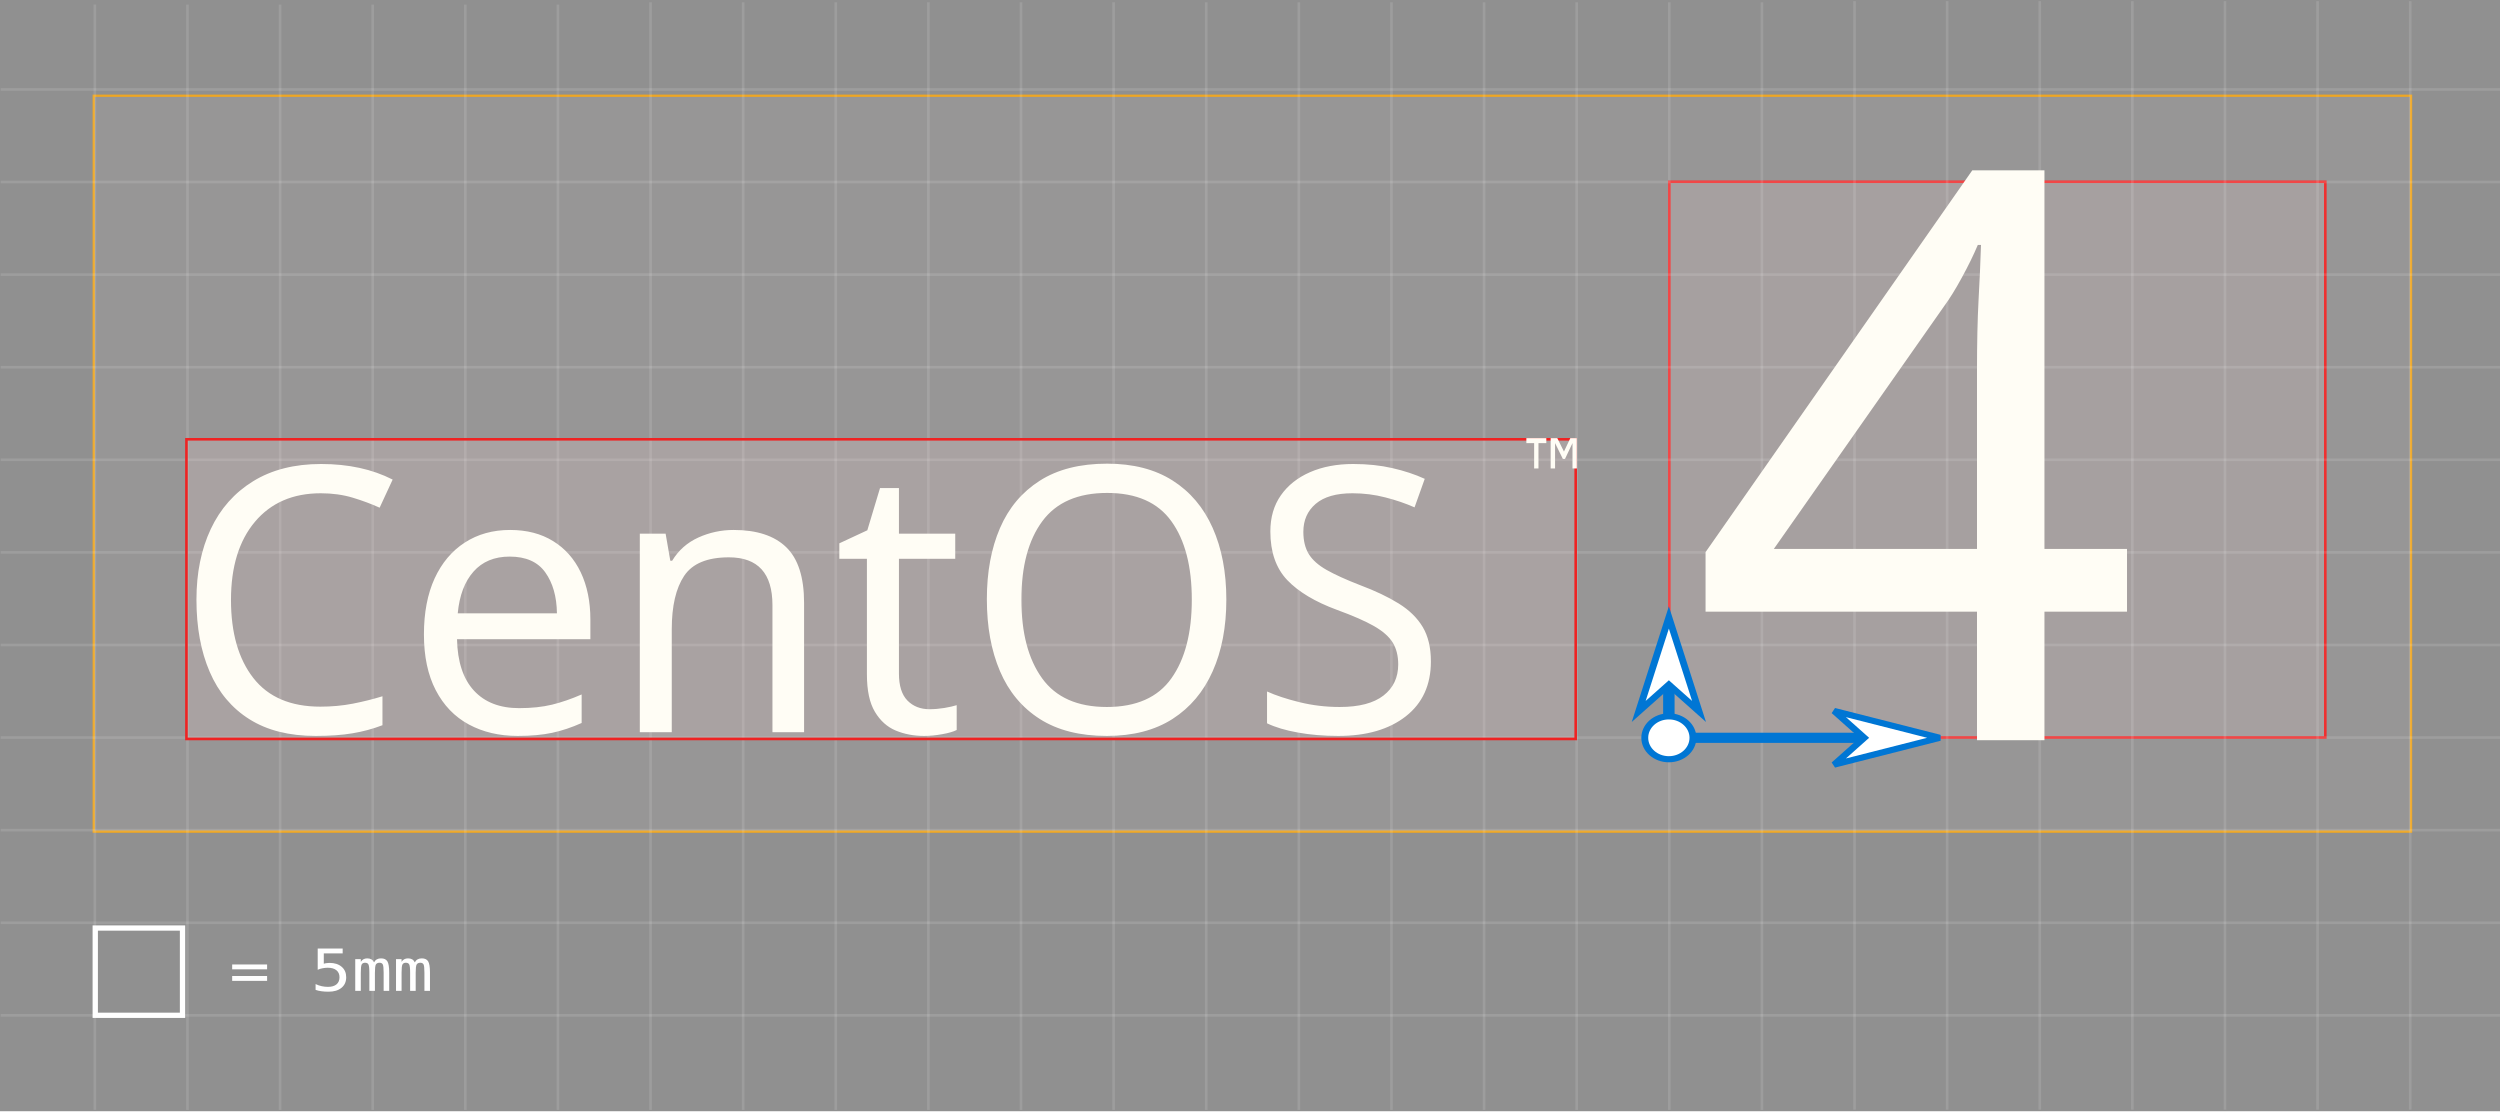
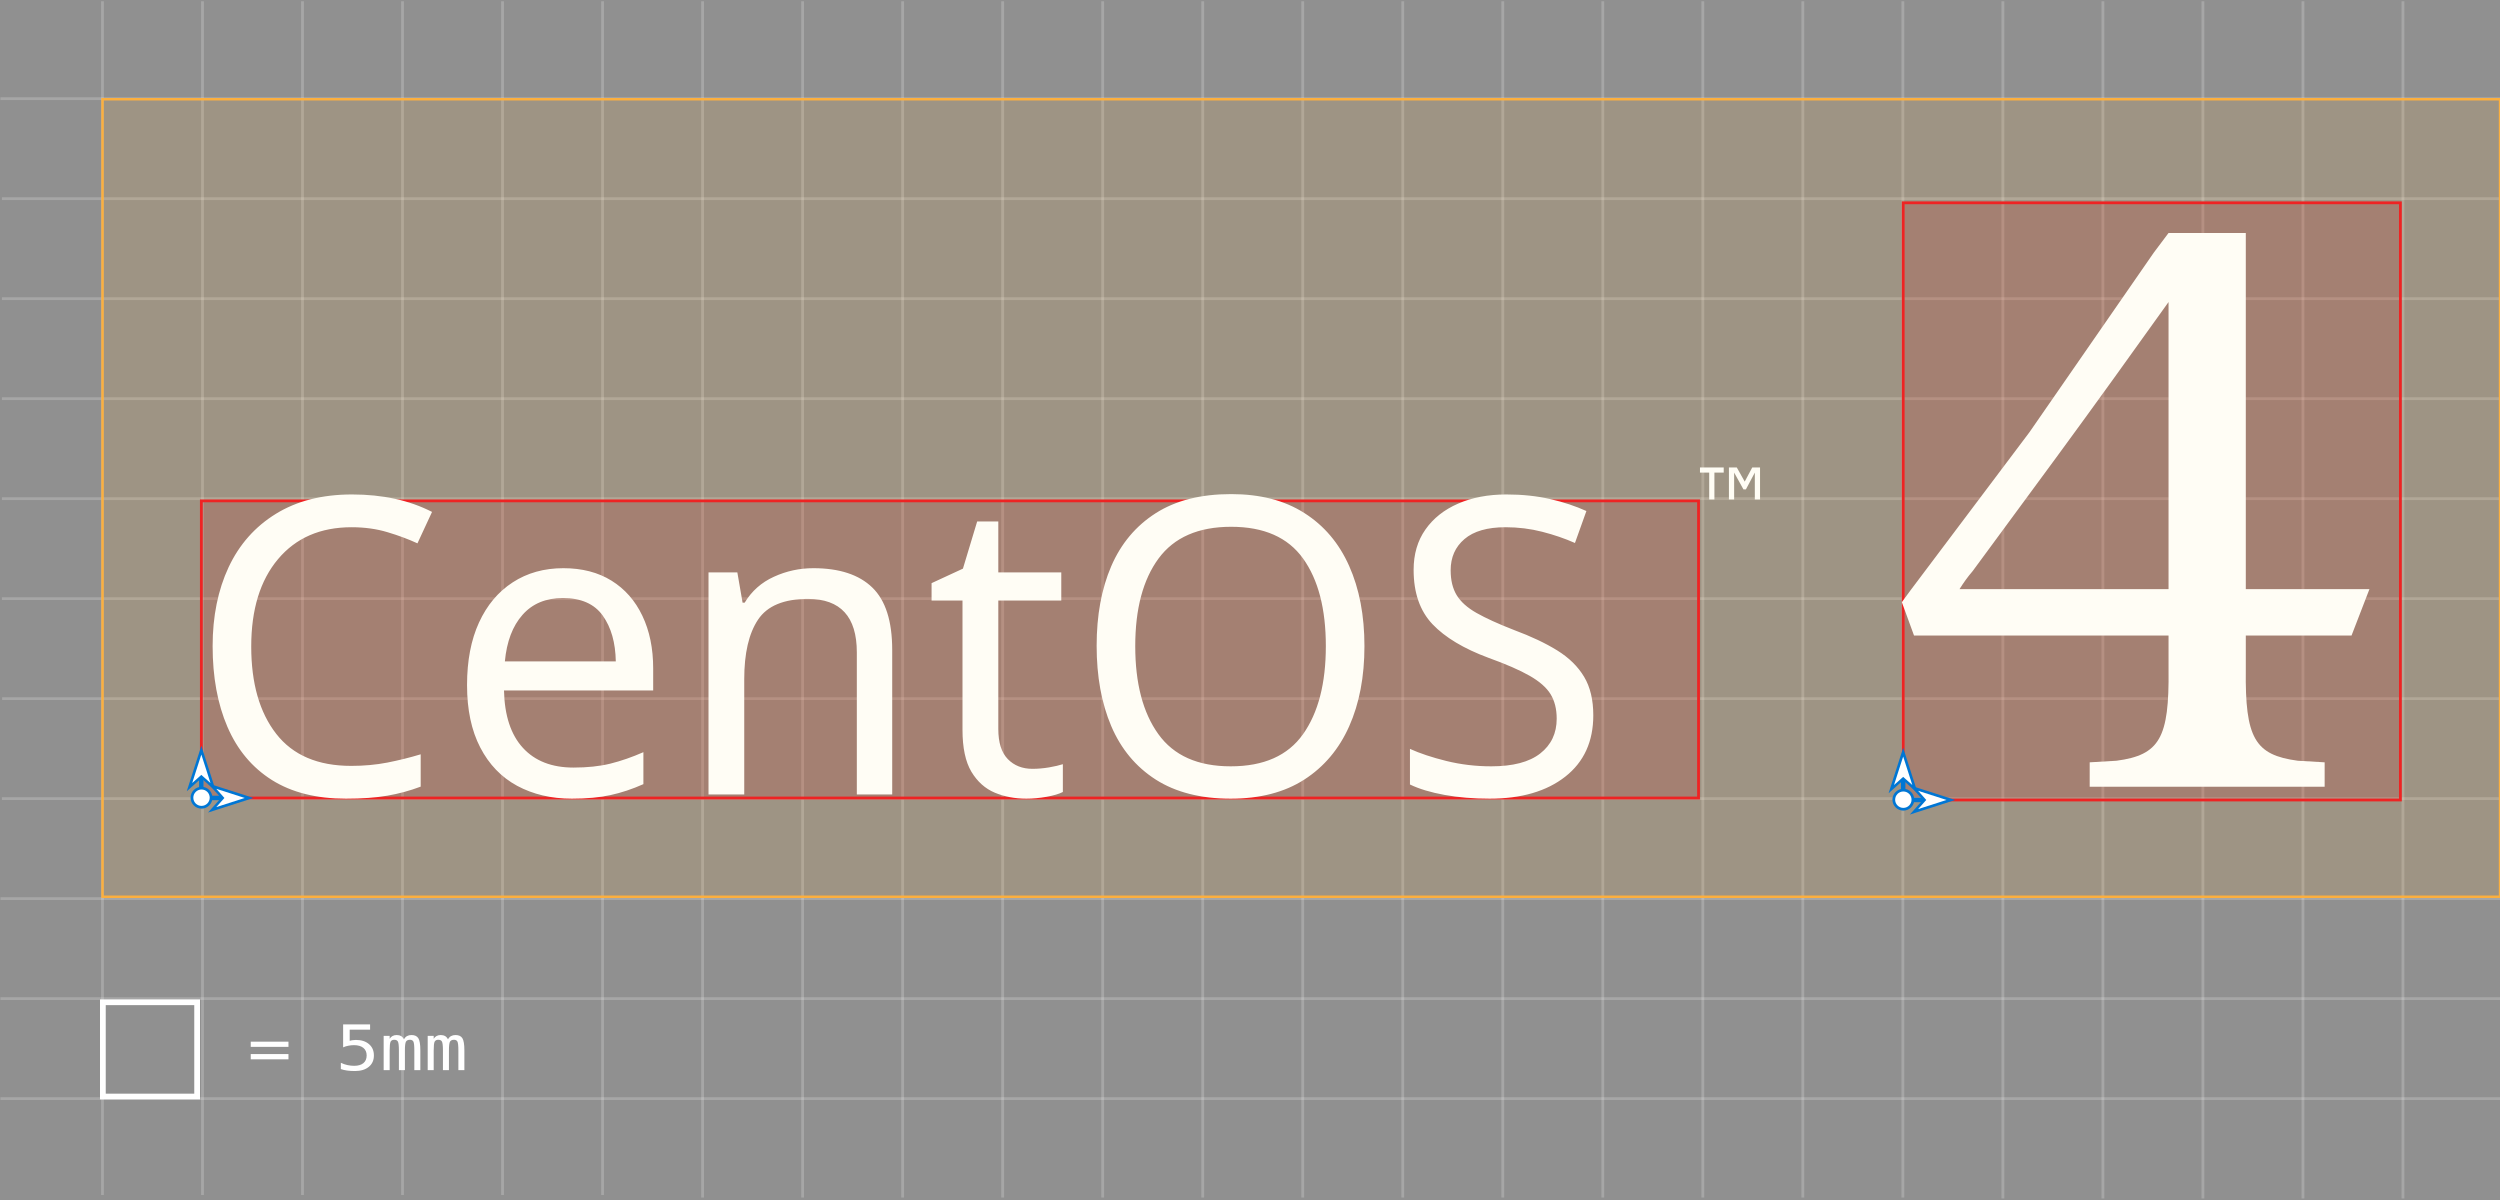
- <svg xmlns="http://www.w3.org/2000/svg" width="478.346" height="212.598" id="svg3106" version="1.0">
-   <defs id="defs3108">
-     <clipPath clipPathUnits="userSpaceOnUse" id="clipPath4429">
-       <g transform="matrix(0.9947658,0,0,1,1.786099,0)" id="g4431">
-         <path style="fill:#eea623;fill-opacity:1;fill-rule:evenodd;stroke:none;stroke-width:30;stroke-linecap:round;stroke-linejoin:round;marker:none;marker-start:none;marker-mid:none;marker-end:none;stroke-miterlimit:4;stroke-dasharray:none;stroke-dashoffset:0;stroke-opacity:1;visibility:visible;display:inline;overflow:visible" d="M 322.541,2800.938 L 318.106,2806.667 L 313.671,2800.938 L 313.671,2757.795 L 294.732,2757.795 L 318.106,2732.258 L 341.238,2757.795 L 322.541,2757.795 L 322.541,2800.938 z" id="path4433" />
-       </g>
-     </clipPath>
-   </defs>
+ <svg xmlns="http://www.w3.org/2000/svg" xmlns:xlink="http://www.w3.org/1999/xlink" width="442.913" height="212.598" id="svg3106" version="1.0">
+   <defs id="defs3108" />
  <g id="layer1" transform="translate(-0.2825948,-822.1534)">
-     <rect style="fill:#8c8c8c;fill-opacity:0.955;stroke:none;stroke-width:1;stroke-linecap:round;stroke-linejoin:miter;stroke-miterlimit:4;stroke-dasharray:none;stroke-dashoffset:0;stroke-opacity:0.089;display:inline" id="CENTOSARTWORK" width="478.346" height="212.598" x="0.283" y="822.153" clip-path="none" />
-     <rect y="856.927" x="319.687" height="106.342" width="125.518" id="rect9587" style="opacity:1;fill:#a09b9b;fill-opacity:0.965;stroke:#ee2323;stroke-width:0.5;stroke-linecap:round;stroke-linejoin:miter;stroke-miterlimit:4;stroke-dasharray:none;stroke-opacity:1" />
-     <rect y="840.473" x="18.218" height="140.804" width="443.389" id="rect5058" style="opacity:1;fill:#fffbf0;fill-opacity:0.059;stroke:#eea623;stroke-width:0.437;stroke-linecap:round;stroke-linejoin:miter;stroke-miterlimit:4;stroke-dasharray:none;stroke-opacity:1" />
-     <path style="fill:none;fill-rule:evenodd;stroke:#ffffff;stroke-width:0.5;stroke-linecap:butt;stroke-linejoin:miter;stroke-miterlimit:4;stroke-dasharray:none;stroke-opacity:0.118;display:inline" d="M 18.436,823.022 L 18.436,1034.514" id="path3685" />
-     <path id="path3687" d="M 36.156,823.037 L 36.156,1034.528" style="fill:none;fill-rule:evenodd;stroke:#ffffff;stroke-width:0.5;stroke-linecap:butt;stroke-linejoin:miter;stroke-miterlimit:4;stroke-dasharray:none;stroke-opacity:0.118;display:inline" />
-     <path style="fill:none;fill-rule:evenodd;stroke:#ffffff;stroke-width:0.5;stroke-linecap:butt;stroke-linejoin:miter;stroke-miterlimit:4;stroke-dasharray:none;stroke-opacity:0.118;display:inline" d="M 53.876,823.037 L 53.876,1034.528" id="path3689" />
-     <path id="path3691" d="M 71.597,823.037 L 71.597,1034.528" style="fill:none;fill-rule:evenodd;stroke:#ffffff;stroke-width:0.5;stroke-linecap:butt;stroke-linejoin:miter;stroke-miterlimit:4;stroke-dasharray:none;stroke-opacity:0.118;display:inline" />
-     <path style="fill:none;fill-rule:evenodd;stroke:#ffffff;stroke-width:0.5;stroke-linecap:butt;stroke-linejoin:miter;stroke-miterlimit:4;stroke-dasharray:none;stroke-opacity:0.118;display:inline" d="M 89.317,823.037 L 89.317,1034.528" id="path3693" />
-     <path id="path3695" d="M 107.038,823.037 L 107.038,1034.528" style="fill:none;fill-rule:evenodd;stroke:#ffffff;stroke-width:0.5;stroke-linecap:butt;stroke-linejoin:miter;stroke-miterlimit:4;stroke-dasharray:none;stroke-opacity:0.118;display:inline" />
-     <path style="fill:none;fill-rule:evenodd;stroke:#ffffff;stroke-width:0.5;stroke-linecap:butt;stroke-linejoin:miter;stroke-miterlimit:4;stroke-dasharray:none;stroke-opacity:0.118;display:inline" d="M 124.758,822.591 L 124.758,1034.528" id="path3697" />
-     <path id="path3699" d="M 142.478,822.591 L 142.478,1034.528" style="fill:none;fill-rule:evenodd;stroke:#ffffff;stroke-width:0.5;stroke-linecap:butt;stroke-linejoin:miter;stroke-miterlimit:4;stroke-dasharray:none;stroke-opacity:0.118;display:inline" />
-     <path style="fill:none;fill-rule:evenodd;stroke:#ffffff;stroke-width:0.5;stroke-linecap:butt;stroke-linejoin:miter;stroke-miterlimit:4;stroke-dasharray:none;stroke-opacity:0.118;display:inline" d="M 160.199,822.591 L 160.199,1034.528" id="path3701" />
-     <path id="path3703" d="M 177.919,822.591 L 177.919,1034.528" style="fill:none;fill-rule:evenodd;stroke:#ffffff;stroke-width:0.5;stroke-linecap:butt;stroke-linejoin:miter;stroke-miterlimit:4;stroke-dasharray:none;stroke-opacity:0.118;display:inline" />
-     <path style="fill:none;fill-rule:evenodd;stroke:#ffffff;stroke-width:0.5;stroke-linecap:butt;stroke-linejoin:miter;stroke-miterlimit:4;stroke-dasharray:none;stroke-opacity:0.118;display:inline" d="M 195.639,822.591 L 195.639,1034.528" id="path3705" />
-     <path id="path3707" d="M 213.36,822.591 L 213.36,1034.528" style="fill:none;fill-rule:evenodd;stroke:#ffffff;stroke-width:0.5;stroke-linecap:butt;stroke-linejoin:miter;stroke-miterlimit:4;stroke-dasharray:none;stroke-opacity:0.118;display:inline" />
-     <path style="fill:none;fill-rule:evenodd;stroke:#ffffff;stroke-width:0.5;stroke-linecap:butt;stroke-linejoin:miter;stroke-miterlimit:4;stroke-dasharray:none;stroke-opacity:0.118;display:inline" d="M 231.08,822.591 L 231.08,1034.528" id="path3709" />
-     <path id="path3711" d="M 284.241,822.591 L 284.241,1034.528" style="fill:none;fill-rule:evenodd;stroke:#ffffff;stroke-width:0.5;stroke-linecap:butt;stroke-linejoin:miter;stroke-miterlimit:4;stroke-dasharray:none;stroke-opacity:0.118;display:inline" />
-     <path style="fill:none;fill-rule:evenodd;stroke:#ffffff;stroke-width:0.5;stroke-linecap:butt;stroke-linejoin:miter;stroke-miterlimit:4;stroke-dasharray:none;stroke-opacity:0.118;display:inline" d="M 266.521,822.591 L 266.521,1034.528" id="path3713" />
-     <path id="path3719" d="M 0.662,1016.429 L 778.569,1016.429" style="fill:none;fill-rule:evenodd;stroke:#ffffff;stroke-width:0.5;stroke-linecap:square;stroke-linejoin:miter;stroke-miterlimit:4;stroke-dasharray:none;stroke-opacity:0.118;display:inline" />
-     <path style="fill:none;fill-rule:evenodd;stroke:#ffffff;stroke-width:0.5;stroke-linecap:square;stroke-linejoin:miter;stroke-miterlimit:4;stroke-dasharray:none;stroke-opacity:0.118;display:inline" d="M 0.662,998.712 L 778.569,998.712" id="path3721" />
-     <path id="path3723" d="M 0.662,980.996 L 778.567,980.996" style="fill:none;fill-rule:evenodd;stroke:#ffffff;stroke-width:0.5;stroke-linecap:square;stroke-linejoin:miter;stroke-miterlimit:4;stroke-dasharray:none;stroke-opacity:0.118;display:inline" />
-     <path style="fill:none;fill-rule:evenodd;stroke:#ffffff;stroke-width:0.5;stroke-linecap:square;stroke-linejoin:miter;stroke-miterlimit:4;stroke-dasharray:none;stroke-opacity:0.118;display:inline" d="M 0.661,963.279 L 778.125,963.279" id="path3725" />
-     <path id="path3727" d="M 0.661,945.563 L 778.052,945.563" style="fill:none;fill-rule:evenodd;stroke:#ffffff;stroke-width:0.5;stroke-linecap:square;stroke-linejoin:miter;stroke-miterlimit:4;stroke-dasharray:none;stroke-opacity:0.118;display:inline" />
-     <path style="fill:none;fill-rule:evenodd;stroke:#ffffff;stroke-width:0.5;stroke-linecap:square;stroke-linejoin:miter;stroke-miterlimit:4;stroke-dasharray:none;stroke-opacity:0.118;display:inline" d="M 0.661,927.846 L 778.125,927.846" id="path3729" />
-     <path id="path3785" d="M 248.801,822.591 L 248.801,1034.528" style="fill:none;fill-rule:evenodd;stroke:#ffffff;stroke-width:0.5;stroke-linecap:butt;stroke-linejoin:miter;stroke-miterlimit:4;stroke-dasharray:none;stroke-opacity:0.118;display:inline" />
-     <path style="fill:none;fill-rule:evenodd;stroke:#ffffff;stroke-width:0.5;stroke-linecap:butt;stroke-linejoin:miter;stroke-miterlimit:4;stroke-dasharray:none;stroke-opacity:0.118;display:inline" d="M 301.962,822.591 L 301.962,1034.528" id="path3787" />
-     <path id="path3789" d="M 319.682,822.591 L 319.682,1034.528" style="fill:none;fill-rule:evenodd;stroke:#ffffff;stroke-width:0.5;stroke-linecap:butt;stroke-linejoin:miter;stroke-miterlimit:4;stroke-dasharray:none;stroke-opacity:0.118;display:inline" />
-     <path style="fill:none;fill-rule:evenodd;stroke:#ffffff;stroke-width:0.5;stroke-linecap:butt;stroke-linejoin:miter;stroke-miterlimit:4;stroke-dasharray:none;stroke-opacity:0.118;display:inline" d="M 337.403,822.591 L 337.403,1034.528" id="path3791" />
-     <path id="path3793" d="M 355.123,822.377 L 355.123,1034.478" style="fill:none;fill-rule:evenodd;stroke:#ffffff;stroke-width:0.5;stroke-linecap:butt;stroke-linejoin:miter;stroke-miterlimit:4;stroke-dasharray:none;stroke-opacity:0.118;display:inline" />
-     <path id="path6619" d="M 0.662,910.13 L 778.124,910.13" style="fill:none;fill-rule:evenodd;stroke:#ffffff;stroke-width:0.5;stroke-linecap:square;stroke-linejoin:miter;stroke-miterlimit:4;stroke-dasharray:none;stroke-opacity:0.118;display:inline" />
-     <path style="fill:none;fill-rule:evenodd;stroke:#ffffff;stroke-width:0.5;stroke-linecap:square;stroke-linejoin:miter;stroke-miterlimit:4;stroke-dasharray:none;stroke-opacity:0.118;display:inline" d="M 0.662,892.413 L 778.124,892.413" id="path6621" />
-     <path style="fill:none;fill-rule:evenodd;stroke:#ffffff;stroke-width:0.5;stroke-linecap:butt;stroke-linejoin:miter;stroke-miterlimit:4;stroke-dasharray:none;stroke-opacity:0.118;display:inline" d="M 372.843,822.377 L 372.843,1034.478" id="path4235" />
-     <path id="path4237" d="M 390.564,822.377 L 390.564,1034.478" style="fill:none;fill-rule:evenodd;stroke:#ffffff;stroke-width:0.5;stroke-linecap:butt;stroke-linejoin:miter;stroke-miterlimit:4;stroke-dasharray:none;stroke-opacity:0.118;display:inline" />
-     <path style="fill:none;fill-rule:evenodd;stroke:#ffffff;stroke-width:0.5;stroke-linecap:butt;stroke-linejoin:miter;stroke-miterlimit:4;stroke-dasharray:none;stroke-opacity:0.118;display:inline" d="M 408.284,822.377 L 408.284,1034.478" id="path4239" />
-     <path id="path5011" d="M 426.005,822.377 L 426.005,1034.478" style="fill:none;fill-rule:evenodd;stroke:#ffffff;stroke-width:0.5;stroke-linecap:butt;stroke-linejoin:miter;stroke-miterlimit:4;stroke-dasharray:none;stroke-opacity:0.118;display:inline" />
-     <path style="fill:none;fill-rule:evenodd;stroke:#ffffff;stroke-width:0.5;stroke-linecap:butt;stroke-linejoin:miter;stroke-miterlimit:4;stroke-dasharray:none;stroke-opacity:0.118;display:inline" d="M 443.725,822.377 L 443.725,1034.478" id="path2647" />
-     <path id="path2485" d="M 461.445,822.377 L 461.445,1034.478" style="fill:none;fill-rule:evenodd;stroke:#ffffff;stroke-width:0.5;stroke-linecap:butt;stroke-linejoin:miter;stroke-miterlimit:4;stroke-dasharray:none;stroke-opacity:0.118;display:inline" />
-     <path style="fill:none;fill-rule:evenodd;stroke:#ffffff;stroke-width:0.5;stroke-linecap:square;stroke-linejoin:miter;stroke-miterlimit:4;stroke-dasharray:none;stroke-opacity:0.118;display:inline" d="M 0.662,874.697 L 778.124,874.697" id="path9589" />
-     <path id="path9591" d="M 0.662,856.98 L 778.124,856.98" style="fill:none;fill-rule:evenodd;stroke:#ffffff;stroke-width:0.5;stroke-linecap:square;stroke-linejoin:miter;stroke-miterlimit:4;stroke-dasharray:none;stroke-opacity:0.118;display:inline" />
-     <path style="fill:none;fill-rule:evenodd;stroke:#ffffff;stroke-width:0.5;stroke-linecap:square;stroke-linejoin:miter;stroke-miterlimit:4;stroke-dasharray:none;stroke-opacity:0.118;display:inline" d="M 0.662,839.264 L 778.124,839.264" id="path9593" />
-     <text xml:space="preserve" style="font-size:20.711px;font-style:normal;font-variant:normal;font-weight:normal;font-stretch:normal;text-align:center;line-height:125%;writing-mode:lr-tb;text-anchor:middle;fill:#ffffff;fill-opacity:1;stroke:none;stroke-width:1;stroke-linecap:butt;stroke-linejoin:miter;stroke-miterlimit:4;stroke-dasharray:none;stroke-opacity:1;font-family:DejaVu LGC Sans Mono;-inkscape-font-specification:DejaVu LGC Sans Mono" x="287.266" y="946.634" id="text2669">
-       <tspan id="tspan2671" x="287.266" y="946.634" style="font-size:17.26px;font-style:normal;font-variant:normal;font-weight:normal;font-stretch:normal;fill:#ffffff;stroke-width:1;stroke-miterlimit:4;stroke-dasharray:none;font-family:DejaVu LGC Sans Mono;-inkscape-font-specification:DejaVu LGC Sans Mono" />
-     </text>
+     <rect style="fill:#8c8c8c;fill-opacity:0.955;stroke:none;stroke-width:1;stroke-linecap:round;stroke-linejoin:miter;stroke-miterlimit:4;stroke-dasharray:none;stroke-dashoffset:0;stroke-opacity:0.089;display:inline" id="CENTOSARTWORK" width="460.63" height="212.598" x="0.283" y="822.153" clip-path="none" />
+     <g id="g11130" style="stroke:#ffffff;stroke-width:0.5;stroke-miterlimit:4;stroke-dasharray:none;stroke-opacity:0.196">
+       <path id="path3685" d="M 18.436,822.377 L 18.436,1033.87" style="fill:none;fill-rule:evenodd;stroke:#ffffff;stroke-width:0.5;stroke-linecap:butt;stroke-linejoin:miter;stroke-miterlimit:4;stroke-dasharray:none;stroke-opacity:0.196;display:inline" />
+       <path style="fill:none;fill-rule:evenodd;stroke:#ffffff;stroke-width:0.5;stroke-linecap:butt;stroke-linejoin:miter;stroke-miterlimit:4;stroke-dasharray:none;stroke-opacity:0.196;display:inline" d="M 36.156,822.377 L 36.156,1033.868" id="path3687" />
+       <path id="path3689" d="M 53.876,822.377 L 53.876,1033.868" style="fill:none;fill-rule:evenodd;stroke:#ffffff;stroke-width:0.5;stroke-linecap:butt;stroke-linejoin:miter;stroke-miterlimit:4;stroke-dasharray:none;stroke-opacity:0.196;display:inline" />
+       <path style="fill:none;fill-rule:evenodd;stroke:#ffffff;stroke-width:0.5;stroke-linecap:butt;stroke-linejoin:miter;stroke-miterlimit:4;stroke-dasharray:none;stroke-opacity:0.196;display:inline" d="M 71.597,822.377 L 71.597,1033.868" id="path3691" />
+       <path id="path3693" d="M 89.317,822.377 L 89.317,1033.868" style="fill:none;fill-rule:evenodd;stroke:#ffffff;stroke-width:0.5;stroke-linecap:butt;stroke-linejoin:miter;stroke-miterlimit:4;stroke-dasharray:none;stroke-opacity:0.196;display:inline" />
+       <path style="fill:none;fill-rule:evenodd;stroke:#ffffff;stroke-width:0.5;stroke-linecap:butt;stroke-linejoin:miter;stroke-miterlimit:4;stroke-dasharray:none;stroke-opacity:0.196;display:inline" d="M 107.038,822.377 L 107.038,1033.868" id="path3695" />
+       <path id="path3697" d="M 124.758,822.377 L 124.758,1034.314" style="fill:none;fill-rule:evenodd;stroke:#ffffff;stroke-width:0.5;stroke-linecap:butt;stroke-linejoin:miter;stroke-miterlimit:4;stroke-dasharray:none;stroke-opacity:0.196;display:inline" />
+       <path style="fill:none;fill-rule:evenodd;stroke:#ffffff;stroke-width:0.5;stroke-linecap:butt;stroke-linejoin:miter;stroke-miterlimit:4;stroke-dasharray:none;stroke-opacity:0.196;display:inline" d="M 142.478,822.377 L 142.478,1034.314" id="path3699" />
+       <path id="path3701" d="M 160.199,822.377 L 160.199,1034.314" style="fill:none;fill-rule:evenodd;stroke:#ffffff;stroke-width:0.5;stroke-linecap:butt;stroke-linejoin:miter;stroke-miterlimit:4;stroke-dasharray:none;stroke-opacity:0.196;display:inline" />
+       <path style="fill:none;fill-rule:evenodd;stroke:#ffffff;stroke-width:0.5;stroke-linecap:butt;stroke-linejoin:miter;stroke-miterlimit:4;stroke-dasharray:none;stroke-opacity:0.196;display:inline" d="M 177.919,822.377 L 177.919,1034.314" id="path3703" />
+       <path id="path3705" d="M 195.639,822.377 L 195.639,1034.314" style="fill:none;fill-rule:evenodd;stroke:#ffffff;stroke-width:0.5;stroke-linecap:butt;stroke-linejoin:miter;stroke-miterlimit:4;stroke-dasharray:none;stroke-opacity:0.196;display:inline" />
+       <path style="fill:none;fill-rule:evenodd;stroke:#ffffff;stroke-width:0.5;stroke-linecap:butt;stroke-linejoin:miter;stroke-miterlimit:4;stroke-dasharray:none;stroke-opacity:0.196;display:inline" d="M 213.36,822.377 L 213.36,1034.314" id="path3707" />
+       <path id="path3709" d="M 231.08,822.377 L 231.08,1034.314" style="fill:none;fill-rule:evenodd;stroke:#ffffff;stroke-width:0.5;stroke-linecap:butt;stroke-linejoin:miter;stroke-miterlimit:4;stroke-dasharray:none;stroke-opacity:0.196;display:inline" />
+       <path style="fill:none;fill-rule:evenodd;stroke:#ffffff;stroke-width:0.5;stroke-linecap:butt;stroke-linejoin:miter;stroke-miterlimit:4;stroke-dasharray:none;stroke-opacity:0.196;display:inline" d="M 284.241,822.377 L 284.241,1034.314" id="path3711" />
+       <path id="path3713" d="M 266.521,822.377 L 266.521,1034.314" style="fill:none;fill-rule:evenodd;stroke:#ffffff;stroke-width:0.5;stroke-linecap:butt;stroke-linejoin:miter;stroke-miterlimit:4;stroke-dasharray:none;stroke-opacity:0.196;display:inline" />
+       <path style="fill:none;fill-rule:evenodd;stroke:#ffffff;stroke-width:0.491;stroke-linecap:square;stroke-linejoin:miter;stroke-miterlimit:4;stroke-dasharray:none;stroke-opacity:0.196;display:inline" d="M 0.603,1016.79 L 460.742,1016.79" id="path3719" />
+       <path id="path3721" d="M 0.603,999.074 L 460.742,999.074" style="fill:none;fill-rule:evenodd;stroke:#ffffff;stroke-width:0.491;stroke-linecap:square;stroke-linejoin:miter;stroke-miterlimit:4;stroke-dasharray:none;stroke-opacity:0.196;display:inline" />
+       <path style="fill:none;fill-rule:evenodd;stroke:#ffffff;stroke-width:0.491;stroke-linecap:square;stroke-linejoin:miter;stroke-miterlimit:4;stroke-dasharray:none;stroke-opacity:0.196;display:inline" d="M 0.605,981.359 L 460.742,981.359" id="path3723" />
+       <path id="path3725" d="M 0.865,963.643 L 460.742,963.643" style="fill:none;fill-rule:evenodd;stroke:#ffffff;stroke-width:0.491;stroke-linecap:square;stroke-linejoin:miter;stroke-miterlimit:4;stroke-dasharray:none;stroke-opacity:0.196;display:inline" />
+       <path style="fill:none;fill-rule:evenodd;stroke:#ffffff;stroke-width:0.491;stroke-linecap:square;stroke-linejoin:miter;stroke-miterlimit:4;stroke-dasharray:none;stroke-opacity:0.196;display:inline" d="M 0.909,945.928 L 460.742,945.928" id="path3727" />
+       <path id="path3729" d="M 0.865,928.212 L 460.742,928.212" style="fill:none;fill-rule:evenodd;stroke:#ffffff;stroke-width:0.491;stroke-linecap:square;stroke-linejoin:miter;stroke-miterlimit:4;stroke-dasharray:none;stroke-opacity:0.196;display:inline" />
+       <path style="fill:none;fill-rule:evenodd;stroke:#ffffff;stroke-width:0.5;stroke-linecap:butt;stroke-linejoin:miter;stroke-miterlimit:4;stroke-dasharray:none;stroke-opacity:0.196;display:inline" d="M 248.801,822.377 L 248.801,1034.314" id="path3785" />
+       <path id="path3787" d="M 301.962,822.377 L 301.962,1034.314" style="fill:none;fill-rule:evenodd;stroke:#ffffff;stroke-width:0.5;stroke-linecap:butt;stroke-linejoin:miter;stroke-miterlimit:4;stroke-dasharray:none;stroke-opacity:0.196;display:inline" />
+       <path style="fill:none;fill-rule:evenodd;stroke:#ffffff;stroke-width:0.5;stroke-linecap:butt;stroke-linejoin:miter;stroke-miterlimit:4;stroke-dasharray:none;stroke-opacity:0.196;display:inline" d="M 319.682,822.377 L 319.682,1034.314" id="path3789" />
+       <path id="path3791" d="M 337.403,822.377 L 337.403,1034.314" style="fill:none;fill-rule:evenodd;stroke:#ffffff;stroke-width:0.5;stroke-linecap:butt;stroke-linejoin:miter;stroke-miterlimit:4;stroke-dasharray:none;stroke-opacity:0.196;display:inline" />
+       <path style="fill:none;fill-rule:evenodd;stroke:#ffffff;stroke-width:0.5;stroke-linecap:butt;stroke-linejoin:miter;stroke-miterlimit:4;stroke-dasharray:none;stroke-opacity:0.196;display:inline" d="M 355.123,822.377 L 355.123,1034.478" id="path3793" />
+       <path style="fill:none;fill-rule:evenodd;stroke:#ffffff;stroke-width:0.491;stroke-linecap:square;stroke-linejoin:miter;stroke-miterlimit:4;stroke-dasharray:none;stroke-opacity:0.196;display:inline" d="M 0.866,910.496 L 460.742,910.496" id="path6619" />
+       <path id="path6621" d="M 0.866,892.781 L 460.742,892.781" style="fill:none;fill-rule:evenodd;stroke:#ffffff;stroke-width:0.491;stroke-linecap:square;stroke-linejoin:miter;stroke-miterlimit:4;stroke-dasharray:none;stroke-opacity:0.196;display:inline" />
+       <path id="path4235" d="M 372.843,822.377 L 372.843,1034.478" style="fill:none;fill-rule:evenodd;stroke:#ffffff;stroke-width:0.5;stroke-linecap:butt;stroke-linejoin:miter;stroke-miterlimit:4;stroke-dasharray:none;stroke-opacity:0.196;display:inline" />
+       <path style="fill:none;fill-rule:evenodd;stroke:#ffffff;stroke-width:0.5;stroke-linecap:butt;stroke-linejoin:miter;stroke-miterlimit:4;stroke-dasharray:none;stroke-opacity:0.196;display:inline" d="M 390.564,822.377 L 390.564,1034.478" id="path4237" />
+       <path id="path4239" d="M 408.284,822.377 L 408.284,1034.478" style="fill:none;fill-rule:evenodd;stroke:#ffffff;stroke-width:0.5;stroke-linecap:butt;stroke-linejoin:miter;stroke-miterlimit:4;stroke-dasharray:none;stroke-opacity:0.196;display:inline" />
+       <path style="fill:none;fill-rule:evenodd;stroke:#ffffff;stroke-width:0.5;stroke-linecap:butt;stroke-linejoin:miter;stroke-miterlimit:4;stroke-dasharray:none;stroke-opacity:0.196;display:inline" d="M 426.005,822.377 L 426.005,1034.478" id="path5011" />
+       <path id="path9589" d="M 0.866,875.065 L 460.742,875.065" style="fill:none;fill-rule:evenodd;stroke:#ffffff;stroke-width:0.491;stroke-linecap:square;stroke-linejoin:miter;stroke-miterlimit:4;stroke-dasharray:none;stroke-opacity:0.196;display:inline" />
+       <path style="fill:none;fill-rule:evenodd;stroke:#ffffff;stroke-width:0.491;stroke-linecap:square;stroke-linejoin:miter;stroke-miterlimit:4;stroke-dasharray:none;stroke-opacity:0.196;display:inline" d="M 0.866,857.35 L 460.742,857.35" id="path9591" />
+       <path id="path9593" d="M 0.603,839.634 L 460.742,839.634" style="fill:none;fill-rule:evenodd;stroke:#ffffff;stroke-width:0.491;stroke-linecap:square;stroke-linejoin:miter;stroke-miterlimit:4;stroke-dasharray:none;stroke-opacity:0.196;display:inline" />
+       <path id="path10273" d="M 443.446,822.377 L 443.446,1034.478" style="fill:none;fill-rule:evenodd;stroke:#ffffff;stroke-width:0.5;stroke-linecap:butt;stroke-linejoin:miter;stroke-miterlimit:4;stroke-dasharray:none;stroke-opacity:0.196;display:inline" />
+     </g>
+     <rect y="839.733" x="18.442" height="141.297" width="424.761" id="rect5058" style="opacity:1;fill:#fcaf3e;fill-opacity:0.137;stroke:#fcaf3e;stroke-width:0.436;stroke-linecap:round;stroke-linejoin:miter;stroke-miterlimit:4;stroke-dasharray:none;stroke-opacity:1" />
    <text xml:space="preserve" style="font-size:11.11px;font-style:normal;font-variant:normal;font-weight:normal;font-stretch:normal;text-align:start;line-height:125%;writing-mode:lr-tb;text-anchor:start;fill:#ffffff;fill-opacity:1;stroke:none;stroke-width:1;stroke-linecap:butt;stroke-linejoin:miter;stroke-miterlimit:4;stroke-dasharray:none;stroke-opacity:1;font-family:DejaVu LGC Sans Mono;-inkscape-font-specification:DejaVu LGC Sans Mono" x="40.87" y="1092.87" id="text5060" transform="scale(1.080181,0.925771)">
      <tspan id="tspan5062" x="40.87" y="1092.87" style="font-size:12px">= 5mm</tspan>
    </text>
    <rect style="opacity:1;fill:none;fill-opacity:1;stroke:#ffffff;stroke-width:1.018;stroke-linecap:round;stroke-linejoin:miter;stroke-miterlimit:4;stroke-dasharray:none;stroke-opacity:1" id="rect5066" width="16.699" height="16.699" x="18.508" y="999.721" />
-     <text xml:space="preserve" style="font-size:151.856px;font-style:normal;font-variant:normal;font-weight:200;font-stretch:normal;text-align:start;line-height:125%;writing-mode:lr-tb;text-anchor:start;fill:#fffdf5;fill-opacity:1;stroke:none;stroke-width:1px;stroke-linecap:butt;stroke-linejoin:miter;stroke-opacity:1;font-family:Denmark;-inkscape-font-specification:Denmark Ultra-Light" x="323.432" y="963.779" id="text9583">
-       <tspan id="tspan9585" x="323.432" y="963.779" style="font-size:151.856px;font-style:normal;font-variant:normal;font-weight:200;font-stretch:normal;text-align:start;line-height:125%;writing-mode:lr-tb;text-anchor:start;fill:#fffdf5;font-family:Denmark;-inkscape-font-specification:Denmark Ultra-Light">4</tspan>
+     <rect y="858.084" x="337.464" height="105.802" width="88.085" id="rect9587" style="opacity:1;fill:#cc0000;fill-opacity:0.137;stroke:#ee2323;stroke-width:0.5;stroke-linecap:round;stroke-linejoin:miter;stroke-miterlimit:4;stroke-dasharray:none;stroke-opacity:1" />
+     <text xml:space="preserve" style="font-size:155.821px;font-style:normal;font-variant:normal;font-weight:200;font-stretch:normal;text-align:start;line-height:125%;writing-mode:lr-tb;text-anchor:start;fill:#fffdf5;fill-opacity:1;stroke:none;stroke-width:1px;stroke-linecap:butt;stroke-linejoin:miter;stroke-opacity:1;font-family:Denmark;-inkscape-font-specification:Denmark Ultra-Light" x="333.612" y="961.538" id="text9583">
+       <tspan id="tspan9585" x="333.612" y="961.538" style="font-size:144.084px;font-style:normal;font-variant:normal;font-weight:normal;font-stretch:normal;text-align:start;line-height:125%;writing-mode:lr-tb;text-anchor:start;fill:#fffdf5;font-family:URW Bookman L;-inkscape-font-specification:URW Bookman L">4</tspan>
    </text>
-     <g id="g8595" transform="matrix(2.6336,0,0,2.344135,-115.4415,652.8183)" style="stroke-width:0.5;stroke-miterlimit:4;stroke-dasharray:none;display:inline">
-       <g transform="matrix(0,-0.498132,0.498132,0,44.66932,504.4585)" id="g8597" style="stroke-width:1.004;stroke-miterlimit:4;stroke-dasharray:none;display:inline">
-         <path style="fill:#0076d4;fill-opacity:1;fill-rule:evenodd;stroke:none;stroke-width:1.004;stroke-linecap:butt;stroke-linejoin:miter;stroke-miterlimit:4;stroke-dasharray:none;stroke-opacity:1" d="M 745.953,241.51 L 745.953,270.967 L 747.62,270.967 L 747.62,241.51 L 745.953,241.51 z" id="path8599" />
-         <path style="fill:#ffffff;fill-opacity:1;fill-rule:evenodd;stroke:#0076d4;stroke-width:1.004;marker-start:none;stroke-miterlimit:4;stroke-dasharray:none;stroke-opacity:1" d="M 746.787,270.442 L 742.387,266.042 L 746.787,281.442 L 751.187,266.042 L 746.787,270.442 z" id="path8601" />
+     <rect style="opacity:1;fill:#cc0000;fill-opacity:0.137;stroke:#ee2323;stroke-width:0.5;stroke-linecap:round;stroke-linejoin:miter;stroke-miterlimit:4;stroke-dasharray:none;stroke-opacity:1" id="rect14283" width="265.248" height="52.652" x="35.956" y="910.887" />
+     <text transform="scale(0.9903898,1.009703)" xml:space="preserve" style="font-size:72.706px;font-style:normal;font-variant:normal;font-weight:200;font-stretch:normal;text-align:start;line-height:125%;writing-mode:lr-tb;text-anchor:start;fill:#fffdf5;fill-opacity:1;stroke:none;stroke-width:1;stroke-linecap:butt;stroke-linejoin:miter;stroke-miterlimit:4;stroke-dasharray:none;stroke-opacity:1;display:inline;font-family:Denmark;-inkscape-font-specification:Denmark Ultra-Light" x="33.881" y="953.653" id="text5083" clip-path="none">
+       <tspan id="tspan5085" x="33.881" y="953.653" style="font-size:72.706px;font-style:normal;font-variant:normal;font-weight:200;font-stretch:normal;text-align:start;line-height:125%;writing-mode:lr-tb;text-anchor:start;fill:#fffdf5;fill-opacity:1;stroke-width:1;stroke-miterlimit:4;stroke-dasharray:none;font-family:Denmark;-inkscape-font-specification:Denmark Ultra-Light">CentOS</tspan>
+     </text>
+     <text xml:space="preserve" style="font-size:18.264px;font-style:normal;font-weight:normal;fill:#fffdf5;fill-opacity:1;stroke:none;stroke-width:1;stroke-linecap:butt;stroke-linejoin:miter;stroke-miterlimit:4;stroke-dasharray:none;stroke-opacity:1;font-family:Bitstream Vera Sans" x="328.937" y="836.119" id="text5087" transform="scale(0.9092079,1.099858)">
+       <tspan id="tspan5089" x="328.937" y="836.119">™</tspan>
+     </text>
+     <g id="g4973" transform="matrix(0.3644111,0,0,0.3644111,-80.5127,612.401)">
+       <g transform="matrix(0,1.31188,1.167689,0,-14.97822,-16.15833)" id="g4958" style="stroke-width:1.004;stroke-miterlimit:4;stroke-dasharray:none;display:inline">
+         <path style="fill:#0076d4;fill-opacity:1;fill-rule:evenodd;stroke:none;stroke-width:1.004;stroke-linecap:butt;stroke-linejoin:miter;stroke-miterlimit:4;stroke-dasharray:none;stroke-opacity:1" d="M 745.953,286.718 L 745.953,298.029 L 747.62,298.029 L 747.62,286.718 L 745.953,286.718 z" id="path4960" />
+         <path style="fill:#ffffff;fill-opacity:1;fill-rule:evenodd;stroke:#0076d4;stroke-width:1.003;marker-start:none;stroke-miterlimit:4;stroke-dasharray:none;stroke-opacity:1" d="M 746.787,295.429 L 742.387,291.029 L 746.787,306.429 L 751.187,291.029 L 746.787,295.429 z" id="path4962" />
      </g>
-       <g style="stroke-width:1.004;stroke-miterlimit:4;stroke-dasharray:none;display:inline" id="g8603" transform="matrix(0.498132,0,0,-0.498132,-206.8094,275.2811)">
+       <g style="stroke-width:1.004;stroke-miterlimit:4;stroke-dasharray:none;display:inline" id="g8603" transform="matrix(1.31188,0,0,-1.167689,-660.0947,1298.114)">
        <path id="path8605" d="M 745.953,286.718 L 745.953,298.029 L 747.62,298.029 L 747.62,286.718 L 745.953,286.718 z" style="fill:#0076d4;fill-opacity:1;fill-rule:evenodd;stroke:none;stroke-width:1.004;stroke-linecap:butt;stroke-linejoin:miter;stroke-miterlimit:4;stroke-dasharray:none;stroke-opacity:1" />
-         <path id="path8607" d="M 746.787,295.429 L 742.387,291.029 L 746.787,306.429 L 751.187,291.029 L 746.787,295.429 z" style="fill:#ffffff;fill-opacity:1;fill-rule:evenodd;stroke:#0076d4;stroke-width:1.004;marker-start:none;stroke-miterlimit:4;stroke-dasharray:none;stroke-opacity:1" />
+         <path id="path8607" d="M 746.787,295.429 L 742.387,291.029 L 746.787,306.429 L 751.187,291.029 L 746.787,295.429 z" style="fill:#ffffff;fill-opacity:1;fill-rule:evenodd;stroke:#0076d4;stroke-width:1.003;marker-start:none;stroke-miterlimit:4;stroke-dasharray:none;stroke-opacity:1" />
      </g>
-       <path transform="translate(0.9388827,66.7074)" d="M 166,65.753 A 1.75,1.75 0 1 1 162.5,65.753 A 1.75,1.75 0 1 1 166,65.753 z" id="path8609" style="opacity:1;fill:#ffffff;fill-opacity:1;stroke:#0076d4;stroke-width:0.5;stroke-linecap:square;stroke-miterlimit:4;stroke-dasharray:none;stroke-dashoffset:0;stroke-opacity:1;display:inline" />
+       <path transform="matrix(2.65748,0,0,2.65748,-116.8062,788.671)" d="M 166,65.753 A 1.75,1.75 0 1 1 162.5,65.753 A 1.75,1.75 0 1 1 166,65.753 z" id="path8609" style="fill:#ffffff;fill-opacity:1;stroke:#0076d4;stroke-width:0.5;stroke-linecap:square;stroke-miterlimit:4;stroke-dasharray:none;stroke-dashoffset:0;stroke-opacity:1;display:inline" />
    </g>
-     <rect style="opacity:1;fill:#ffdfdf;fill-opacity:0.168;stroke:#ee2323;stroke-width:0.499;stroke-linecap:round;stroke-linejoin:miter;stroke-miterlimit:4;stroke-dasharray:none;stroke-opacity:1" id="rect14283" width="265.816" height="57.329" x="35.957" y="906.21" />
-     <text transform="scale(0.9903898,1.009703)" xml:space="preserve" style="font-size:70.209px;font-style:normal;font-variant:normal;font-weight:200;font-stretch:normal;text-align:start;line-height:125%;writing-mode:lr-tb;text-anchor:start;fill:#fffdf5;fill-opacity:1;stroke:none;stroke-width:1;stroke-linecap:butt;stroke-linejoin:miter;stroke-miterlimit:4;stroke-dasharray:none;stroke-opacity:1;display:inline;font-family:Denmark;-inkscape-font-specification:Denmark Ultra-Light" x="33.956" y="953.005" id="text5083" clip-path="none">
-       <tspan id="tspan5085" x="33.956" y="953.005" style="font-size:70.209px;font-style:normal;font-variant:normal;font-weight:200;font-stretch:normal;text-align:start;line-height:125%;writing-mode:lr-tb;text-anchor:start;fill:#fffdf5;fill-opacity:1;stroke-width:1;stroke-miterlimit:4;stroke-dasharray:none;font-family:Denmark;-inkscape-font-specification:Denmark Ultra-Light">CentOS</tspan>
-     </text>
-     <text xml:space="preserve" style="font-size:17.598px;font-style:normal;font-weight:normal;fill:#fffdf5;fill-opacity:1;stroke:none;stroke-width:1;stroke-linecap:butt;stroke-linejoin:miter;stroke-miterlimit:4;stroke-dasharray:none;stroke-opacity:1;font-family:Bitstream Vera Sans" x="338.499" y="789.448" id="text5087" transform="scale(0.8572094,1.166576)">
-       <tspan id="tspan5089" x="338.499" y="789.448">™</tspan>
-     </text>
+     <use x="0" y="0" xlink:href="#g4973" id="use10998" transform="translate(301.5055,0.3527481)" width="442.913" height="212.598" />
  </g>
</svg>
